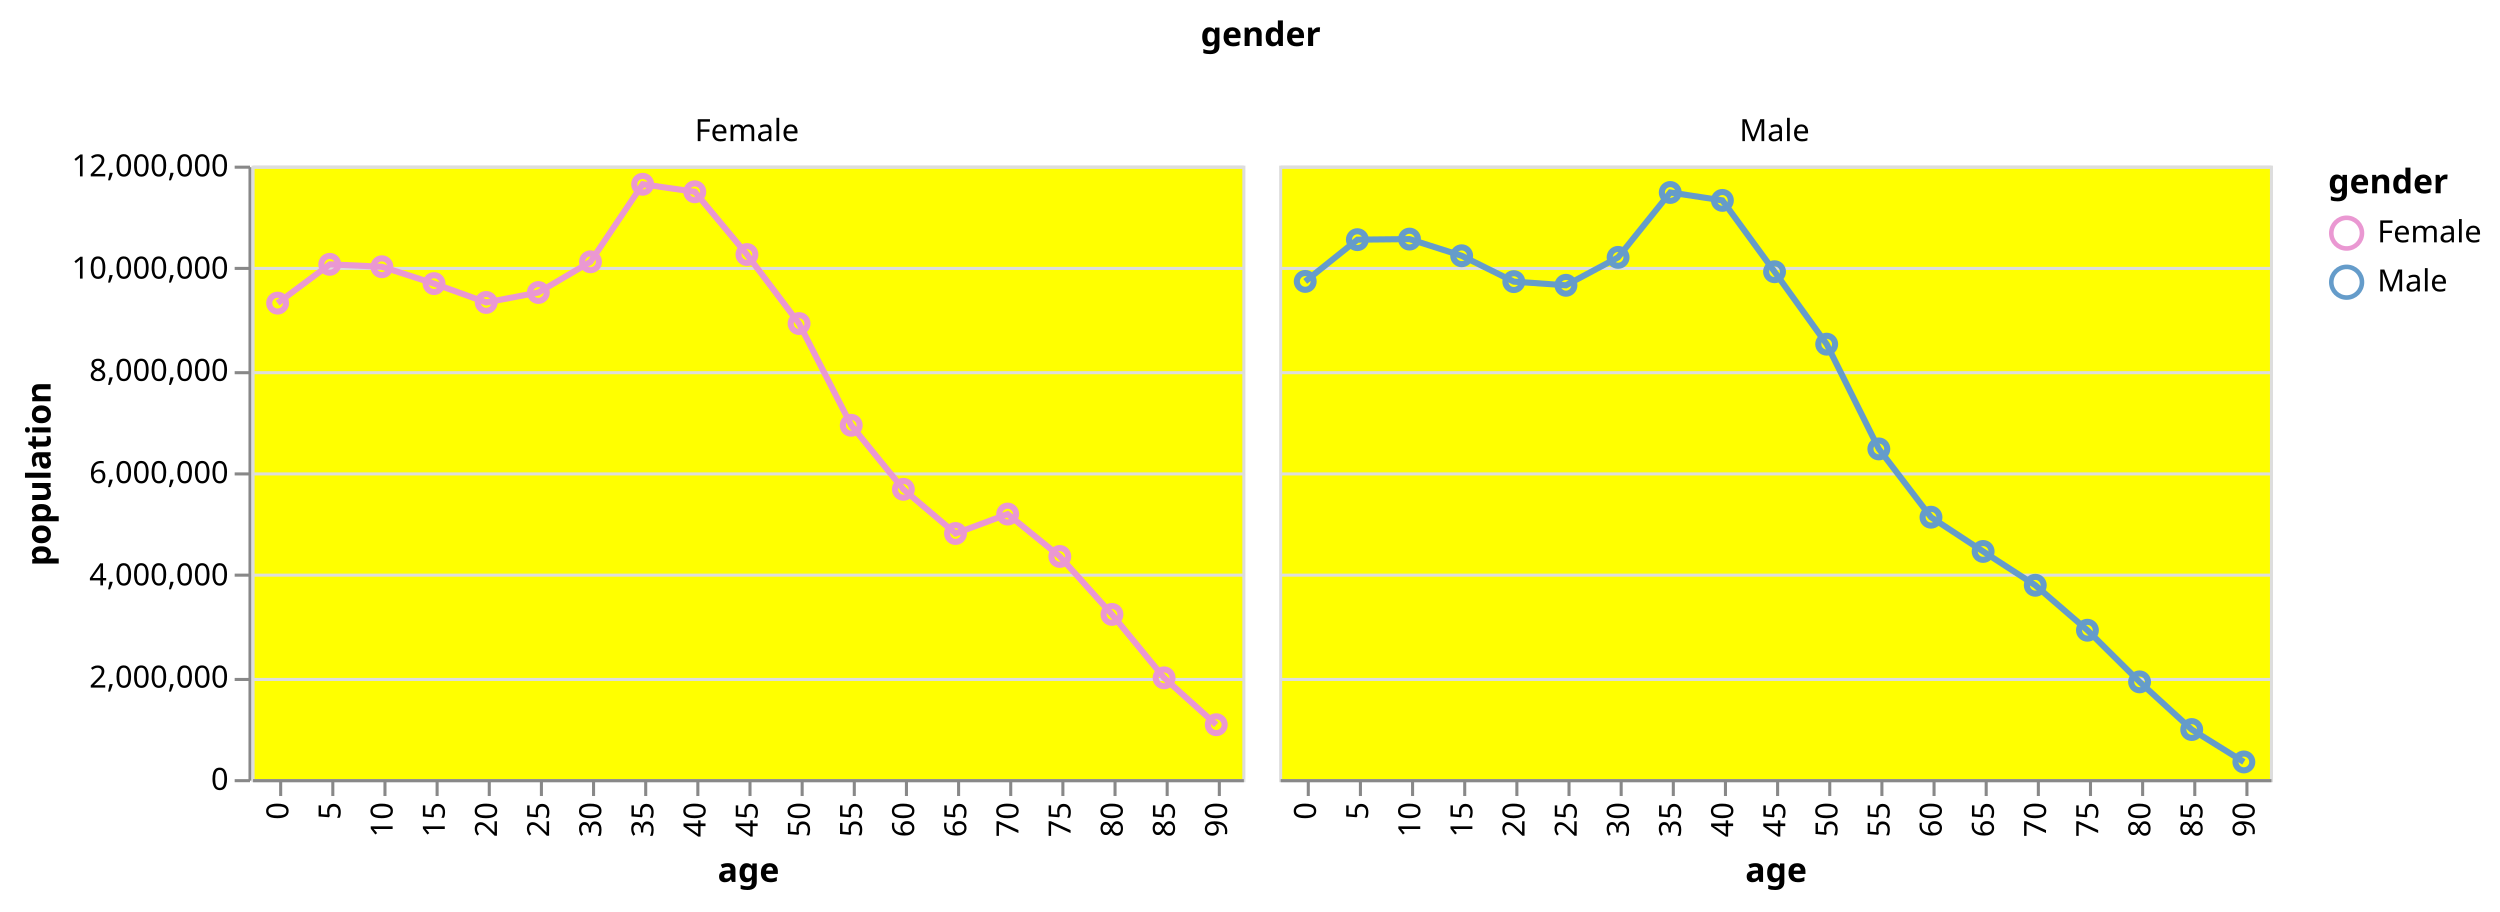
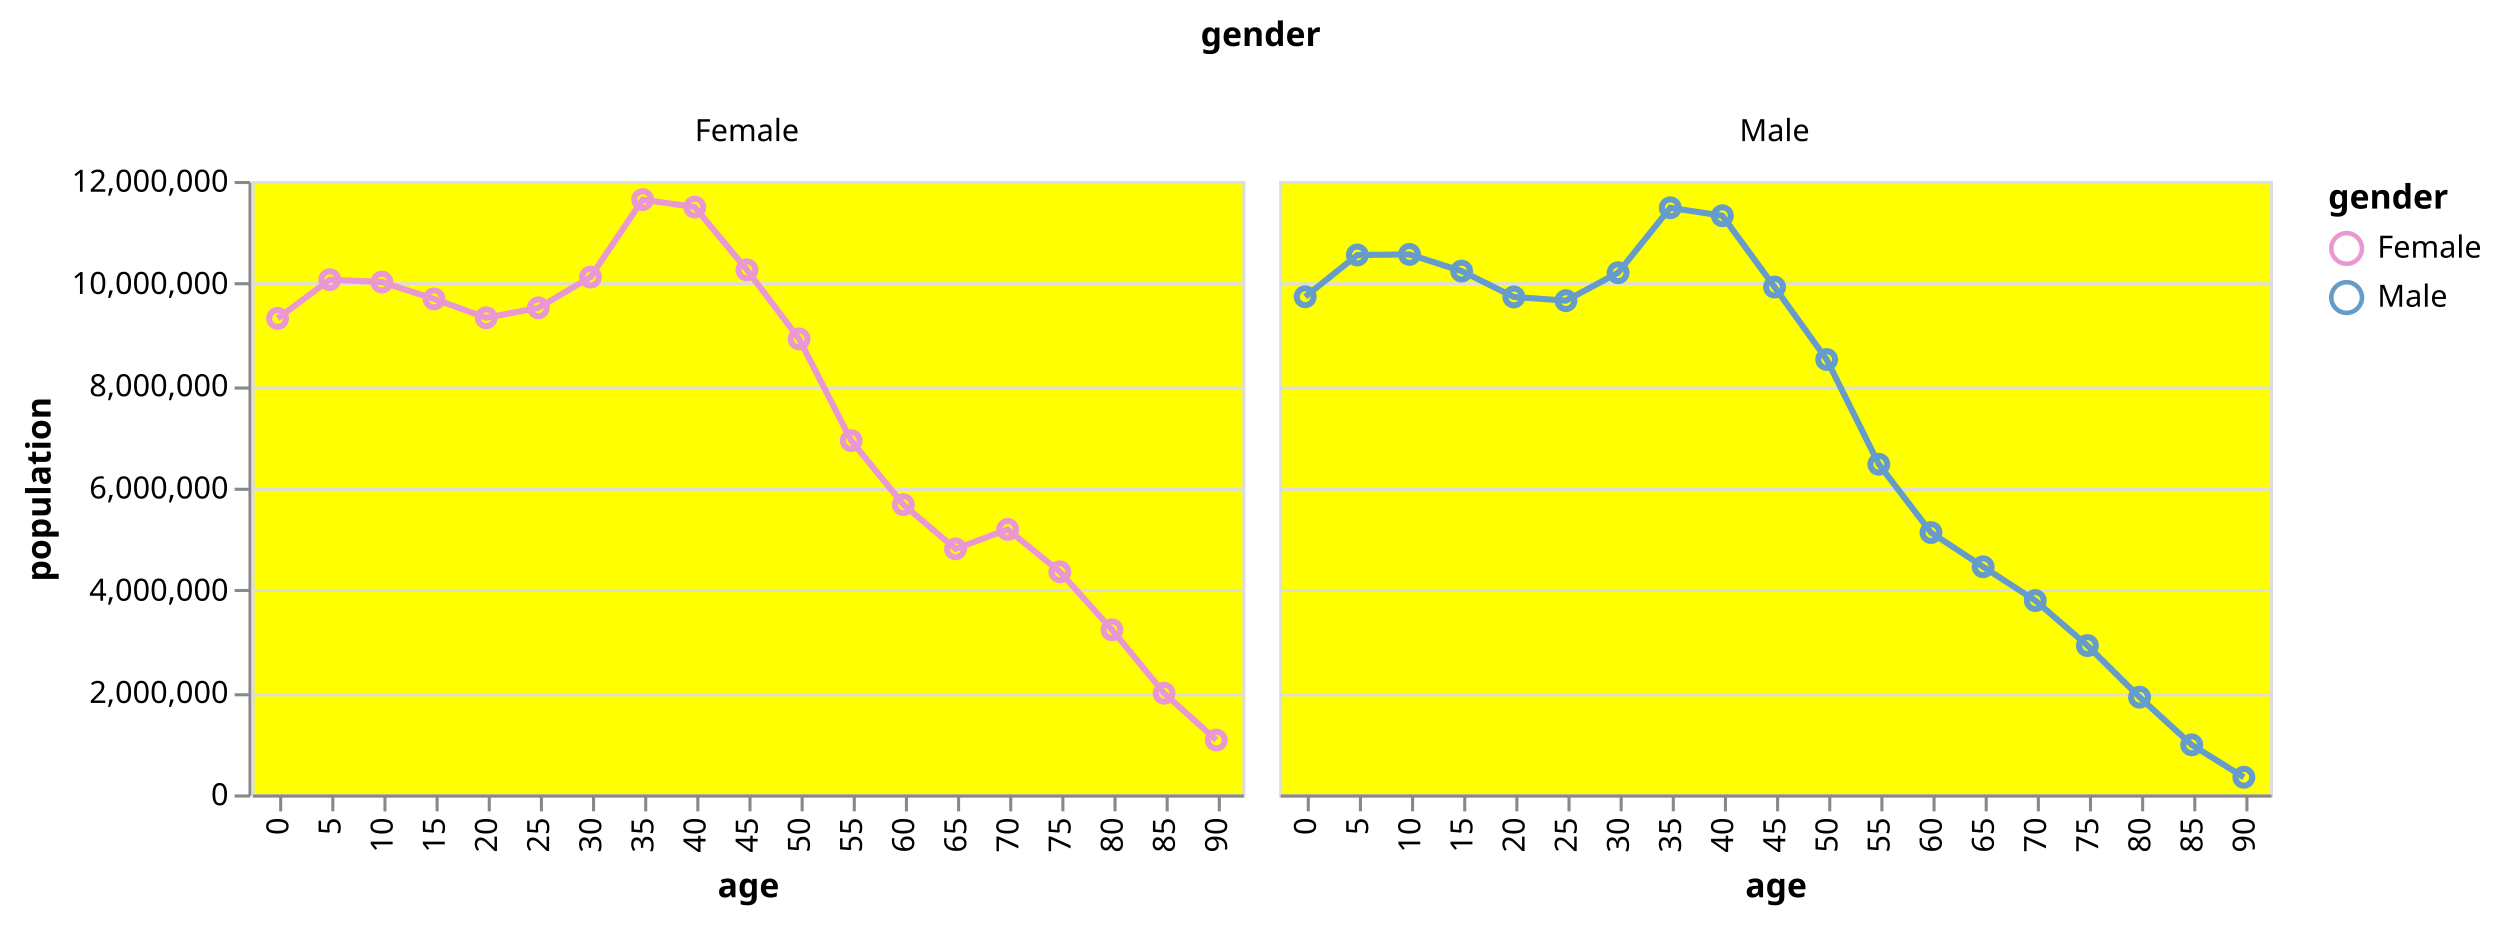
- <svg xmlns="http://www.w3.org/2000/svg" class="marks" width="815" height="297" viewBox="0 0 815 297" version="1.1">
-   <g transform="translate(82,54)">
+ <svg xmlns="http://www.w3.org/2000/svg" class="marks" width="815" height="302" viewBox="0 0 815 302" version="1.1">
+   <g transform="translate(82,59)">
    <g class="mark-group role-frame root">
      <g transform="translate(0,0)">
        <path class="background" d="M0,0h0v0h0Z" style="fill: none;" />
        <g>
          <g class="mark-group role-column-title column-title">
-             <g transform="translate(329,-27)">
+             <g transform="translate(329,-32)">
              <path class="background" d="M0,0h0v0h0Z" style="fill: none;" />
              <g>
                <g class="mark-text role-title" style="pointer-events: none;">
                  <text text-anchor="middle" transform="translate(0,-12)" style="font-family: sans-serif; font-size: 11px; font-weight: bold; fill: #000; opacity: 1;">gender</text>
                </g>
              </g>
            </g>
          </g>
          <g class="mark-group role-row-header row_header">
            <g transform="translate(-1,0)">
              <path class="background" d="M0,0h0v200h0Z" style="fill: none;" />
              <g>
                <g class="mark-group role-axis">
                  <g transform="translate(0.5,0.5)">
                    <path class="background" d="M0,0h0v0h0Z" style="pointer-events: none; fill: none;" />
                    <g>
                      <g class="mark-rule role-axis-tick" style="pointer-events: none;">
                        <line transform="translate(0,200)" x2="-5" y2="0" style="fill: none; stroke: #888; stroke-width: 1; opacity: 1;" />
                        <line transform="translate(0,167)" x2="-5" y2="0" style="fill: none; stroke: #888; stroke-width: 1; opacity: 1;" />
                        <line transform="translate(0,133)" x2="-5" y2="0" style="fill: none; stroke: #888; stroke-width: 1; opacity: 1;" />
                        <line transform="translate(0,100)" x2="-5" y2="0" style="fill: none; stroke: #888; stroke-width: 1; opacity: 1;" />
                        <line transform="translate(0,67)" x2="-5" y2="0" style="fill: none; stroke: #888; stroke-width: 1; opacity: 1;" />
                        <line transform="translate(0,33)" x2="-5" y2="0" style="fill: none; stroke: #888; stroke-width: 1; opacity: 1;" />
                        <line transform="translate(0,0)" x2="-5" y2="0" style="fill: none; stroke: #888; stroke-width: 1; opacity: 1;" />
                      </g>
                      <g class="mark-text role-axis-label" style="pointer-events: none;">
                        <text text-anchor="end" transform="translate(-7,203)" style="font-family: sans-serif; font-size: 10px; fill: #000; opacity: 1;">0</text>
                        <text text-anchor="end" transform="translate(-7,169.6667)" style="font-family: sans-serif; font-size: 10px; fill: #000; opacity: 1;">2,000,000</text>
                        <text text-anchor="end" transform="translate(-7,136.3333)" style="font-family: sans-serif; font-size: 10px; fill: #000; opacity: 1;">4,000,000</text>
                        <text text-anchor="end" transform="translate(-7,103)" style="font-family: sans-serif; font-size: 10px; fill: #000; opacity: 1;">6,000,000</text>
                        <text text-anchor="end" transform="translate(-7,69.66667)" style="font-family: sans-serif; font-size: 10px; fill: #000; opacity: 1;">8,000,000</text>
                        <text text-anchor="end" transform="translate(-7,36.33333)" style="font-family: sans-serif; font-size: 10px; fill: #000; opacity: 1;">10,000,000</text>
                        <text text-anchor="end" transform="translate(-7,3)" style="font-family: sans-serif; font-size: 10px; fill: #000; opacity: 1;">12,000,000</text>
                      </g>
                      <g class="mark-rule role-axis-domain" style="pointer-events: none;">
                        <line transform="translate(0,200)" x2="0" y2="-200" style="fill: none; stroke: #888; stroke-width: 1; opacity: 1;" />
                      </g>
                      <g class="mark-text role-axis-title" style="pointer-events: none;">
                        <text text-anchor="middle" transform="translate(-63,100) rotate(-90) translate(0,-2)" style="font-family: sans-serif; font-size: 11px; font-weight: bold; fill: #000; opacity: 1;">population</text>
                      </g>
                    </g>
                  </g>
                </g>
              </g>
            </g>
          </g>
          <g class="mark-group role-column-header column_header">
            <g transform="translate(0,-1)">
              <path class="background" d="M0,0h323v0h-323Z" style="fill: none;" />
              <g>
                <g class="mark-text role-title" style="pointer-events: none;">
-                   <text text-anchor="middle" transform="translate(161.5,-7)" style="font-family: sans-serif; font-size: 10px; fill: #000; opacity: 1;">Female</text>
+                   <text text-anchor="middle" transform="translate(161.5,-12)" style="font-family: sans-serif; font-size: 10px; fill: #000; opacity: 1;">Female</text>
                </g>
              </g>
            </g>
            <g transform="translate(335,-1)">
              <path class="background" d="M0,0h323v0h-323Z" style="fill: none;" />
              <g>
                <g class="mark-text role-title" style="pointer-events: none;">
-                   <text text-anchor="middle" transform="translate(161.5,-7)" style="font-family: sans-serif; font-size: 10px; fill: #000; opacity: 1;">Male</text>
+                   <text text-anchor="middle" transform="translate(161.5,-12)" style="font-family: sans-serif; font-size: 10px; fill: #000; opacity: 1;">Male</text>
                </g>
              </g>
            </g>
          </g>
          <g class="mark-group role-scope cell">
            <g transform="translate(0,0)">
              <path class="background" d="M0.5,0.5h323v200h-323Z" style="fill: yellow; stroke: #ddd;" />
              <g>
                <g class="mark-group role-axis">
                  <g transform="translate(0.5,0.5)">
                    <path class="background" d="M0,0h0v0h0Z" style="pointer-events: none; fill: none;" />
                    <g>
                      <g class="mark-rule role-axis-grid" style="pointer-events: none;">
                        <line transform="translate(0,200)" x2="323" y2="0" style="fill: none; stroke: #ddd; stroke-width: 1; opacity: 1;" />
                        <line transform="translate(0,167)" x2="323" y2="0" style="fill: none; stroke: #ddd; stroke-width: 1; opacity: 1;" />
                        <line transform="translate(0,133)" x2="323" y2="0" style="fill: none; stroke: #ddd; stroke-width: 1; opacity: 1;" />
                        <line transform="translate(0,100)" x2="323" y2="0" style="fill: none; stroke: #ddd; stroke-width: 1; opacity: 1;" />
                        <line transform="translate(0,67)" x2="323" y2="0" style="fill: none; stroke: #ddd; stroke-width: 1; opacity: 1;" />
                        <line transform="translate(0,33)" x2="323" y2="0" style="fill: none; stroke: #ddd; stroke-width: 1; opacity: 1;" />
                        <line transform="translate(0,0)" x2="323" y2="0" style="fill: none; stroke: #ddd; stroke-width: 1; opacity: 1;" />
                      </g>
                    </g>
                  </g>
                </g>
                <g class="mark-group role-scope child_layer_0_pathgroup">
                  <g transform="translate(0,0)">
                    <path class="background" d="M0,0h323v200h-323Z" style="fill: none;" />
                    <g>
                      <g class="mark-line role-mark child_layer_0_marks">
                        <path d="M314.5,182.257L297.5,166.981L280.5,146.302L263.5,127.406L246.5,113.586L229.5,119.92L212.5,105.517L195.5,84.646L178.5,51.481L161.5,28.979L144.5,8.524L127.5,6.073L110.5,31.345L93.5,41.358L76.5,44.596L59.5,38.456L42.5,32.958L25.5,32.174L8.5,44.821" style="fill: none; stroke: #EA98D2; stroke-width: 2;" />
                      </g>
                    </g>
                  </g>
                </g>
                <g class="mark-symbol role-mark child_layer_1_marks">
                  <path transform="translate(8.5,44.82143)" d="M2.739,0A2.739,2.739,0,1,1,-2.739,0A2.739,2.739,0,1,1,2.739,0" style="fill: none; stroke: #EA98D2; stroke-width: 2;" />
                  <path transform="translate(25.5,32.17393)" d="M2.739,0A2.739,2.739,0,1,1,-2.739,0A2.739,2.739,0,1,1,2.739,0" style="fill: none; stroke: #EA98D2; stroke-width: 2;" />
                  <path transform="translate(42.5,32.95793)" d="M2.739,0A2.739,2.739,0,1,1,-2.739,0A2.739,2.739,0,1,1,2.739,0" style="fill: none; stroke: #EA98D2; stroke-width: 2;" />
                  <path transform="translate(59.5,38.45552)" d="M2.739,0A2.739,2.739,0,1,1,-2.739,0A2.739,2.739,0,1,1,2.739,0" style="fill: none; stroke: #EA98D2; stroke-width: 2;" />
                  <path transform="translate(76.5,44.59593)" d="M2.739,0A2.739,2.739,0,1,1,-2.739,0A2.739,2.739,0,1,1,2.739,0" style="fill: none; stroke: #EA98D2; stroke-width: 2;" />
                  <path transform="translate(93.5,41.35822)" d="M2.739,0A2.739,2.739,0,1,1,-2.739,0A2.739,2.739,0,1,1,2.739,0" style="fill: none; stroke: #EA98D2; stroke-width: 2;" />
                  <path transform="translate(110.5,31.34507)" d="M2.739,0A2.739,2.739,0,1,1,-2.739,0A2.739,2.739,0,1,1,2.739,0" style="fill: none; stroke: #EA98D2; stroke-width: 2;" />
                  <path transform="translate(127.5,6.07255)" d="M2.739,0A2.739,2.739,0,1,1,-2.739,0A2.739,2.739,0,1,1,2.739,0" style="fill: none; stroke: #EA98D2; stroke-width: 2;" />
                  <path transform="translate(144.5,8.5237)" d="M2.739,0A2.739,2.739,0,1,1,-2.739,0A2.739,2.739,0,1,1,2.739,0" style="fill: none; stroke: #EA98D2; stroke-width: 2;" />
                  <path transform="translate(161.5,28.97912)" d="M2.739,0A2.739,2.739,0,1,1,-2.739,0A2.739,2.739,0,1,1,2.739,0" style="fill: none; stroke: #EA98D2; stroke-width: 2;" />
                  <path transform="translate(178.5,51.48112)" d="M2.739,0A2.739,2.739,0,1,1,-2.739,0A2.739,2.739,0,1,1,2.739,0" style="fill: none; stroke: #EA98D2; stroke-width: 2;" />
                  <path transform="translate(195.5,84.64553)" d="M2.739,0A2.739,2.739,0,1,1,-2.739,0A2.739,2.739,0,1,1,2.739,0" style="fill: none; stroke: #EA98D2; stroke-width: 2;" />
                  <path transform="translate(212.5,105.5173)" d="M2.739,0A2.739,2.739,0,1,1,-2.739,0A2.739,2.739,0,1,1,2.739,0" style="fill: none; stroke: #EA98D2; stroke-width: 2;" />
                  <path transform="translate(229.5,119.9203)" d="M2.739,0A2.739,2.739,0,1,1,-2.739,0A2.739,2.739,0,1,1,2.739,0" style="fill: none; stroke: #EA98D2; stroke-width: 2;" />
                  <path transform="translate(246.5,113.5857)" d="M2.739,0A2.739,2.739,0,1,1,-2.739,0A2.739,2.739,0,1,1,2.739,0" style="fill: none; stroke: #EA98D2; stroke-width: 2;" />
                  <path transform="translate(263.5,127.4059)" d="M2.739,0A2.739,2.739,0,1,1,-2.739,0A2.739,2.739,0,1,1,2.739,0" style="fill: none; stroke: #EA98D2; stroke-width: 2;" />
                  <path transform="translate(280.5,146.3017)" d="M2.739,0A2.739,2.739,0,1,1,-2.739,0A2.739,2.739,0,1,1,2.739,0" style="fill: none; stroke: #EA98D2; stroke-width: 2;" />
                  <path transform="translate(297.5,166.9807)" d="M2.739,0A2.739,2.739,0,1,1,-2.739,0A2.739,2.739,0,1,1,2.739,0" style="fill: none; stroke: #EA98D2; stroke-width: 2;" />
                  <path transform="translate(314.5,182.257)" d="M2.739,0A2.739,2.739,0,1,1,-2.739,0A2.739,2.739,0,1,1,2.739,0" style="fill: none; stroke: #EA98D2; stroke-width: 2;" />
                </g>
                <g class="mark-group role-axis">
                  <g transform="translate(0.5,200.5)">
                    <path class="background" d="M0,0h0v0h0Z" style="pointer-events: none; fill: none;" />
                    <g>
                      <g class="mark-rule role-axis-tick" style="pointer-events: none;">
                        <line transform="translate(9,0)" x2="0" y2="5" style="fill: none; stroke: #888; stroke-width: 1; opacity: 1;" />
                        <line transform="translate(26,0)" x2="0" y2="5" style="fill: none; stroke: #888; stroke-width: 1; opacity: 1;" />
                        <line transform="translate(43,0)" x2="0" y2="5" style="fill: none; stroke: #888; stroke-width: 1; opacity: 1;" />
                        <line transform="translate(60,0)" x2="0" y2="5" style="fill: none; stroke: #888; stroke-width: 1; opacity: 1;" />
                        <line transform="translate(77,0)" x2="0" y2="5" style="fill: none; stroke: #888; stroke-width: 1; opacity: 1;" />
                        <line transform="translate(94,0)" x2="0" y2="5" style="fill: none; stroke: #888; stroke-width: 1; opacity: 1;" />
                        <line transform="translate(111,0)" x2="0" y2="5" style="fill: none; stroke: #888; stroke-width: 1; opacity: 1;" />
                        <line transform="translate(128,0)" x2="0" y2="5" style="fill: none; stroke: #888; stroke-width: 1; opacity: 1;" />
                        <line transform="translate(145,0)" x2="0" y2="5" style="fill: none; stroke: #888; stroke-width: 1; opacity: 1;" />
                        <line transform="translate(162,0)" x2="0" y2="5" style="fill: none; stroke: #888; stroke-width: 1; opacity: 1;" />
                        <line transform="translate(179,0)" x2="0" y2="5" style="fill: none; stroke: #888; stroke-width: 1; opacity: 1;" />
                        <line transform="translate(196,0)" x2="0" y2="5" style="fill: none; stroke: #888; stroke-width: 1; opacity: 1;" />
                        <line transform="translate(213,0)" x2="0" y2="5" style="fill: none; stroke: #888; stroke-width: 1; opacity: 1;" />
                        <line transform="translate(230,0)" x2="0" y2="5" style="fill: none; stroke: #888; stroke-width: 1; opacity: 1;" />
                        <line transform="translate(247,0)" x2="0" y2="5" style="fill: none; stroke: #888; stroke-width: 1; opacity: 1;" />
                        <line transform="translate(264,0)" x2="0" y2="5" style="fill: none; stroke: #888; stroke-width: 1; opacity: 1;" />
                        <line transform="translate(281,0)" x2="0" y2="5" style="fill: none; stroke: #888; stroke-width: 1; opacity: 1;" />
                        <line transform="translate(298,0)" x2="0" y2="5" style="fill: none; stroke: #888; stroke-width: 1; opacity: 1;" />
                        <line transform="translate(315,0)" x2="0" y2="5" style="fill: none; stroke: #888; stroke-width: 1; opacity: 1;" />
                      </g>
                      <g class="mark-text role-axis-label" style="pointer-events: none;">
                        <text text-anchor="end" transform="translate(8.5,7) rotate(270) translate(0,3)" style="font-family: sans-serif; font-size: 10px; fill: #000; opacity: 1;">0</text>
                        <text text-anchor="end" transform="translate(25.5,7) rotate(270) translate(0,3)" style="font-family: sans-serif; font-size: 10px; fill: #000; opacity: 1;">5</text>
                        <text text-anchor="end" transform="translate(42.5,7) rotate(270) translate(0,3)" style="font-family: sans-serif; font-size: 10px; fill: #000; opacity: 1;">10</text>
                        <text text-anchor="end" transform="translate(59.5,7) rotate(270) translate(0,3)" style="font-family: sans-serif; font-size: 10px; fill: #000; opacity: 1;">15</text>
                        <text text-anchor="end" transform="translate(76.5,7) rotate(270) translate(0,3)" style="font-family: sans-serif; font-size: 10px; fill: #000; opacity: 1;">20</text>
                        <text text-anchor="end" transform="translate(93.5,7) rotate(270) translate(0,3)" style="font-family: sans-serif; font-size: 10px; fill: #000; opacity: 1;">25</text>
                        <text text-anchor="end" transform="translate(110.5,7) rotate(270) translate(0,3)" style="font-family: sans-serif; font-size: 10px; fill: #000; opacity: 1;">30</text>
                        <text text-anchor="end" transform="translate(127.5,7) rotate(270) translate(0,3)" style="font-family: sans-serif; font-size: 10px; fill: #000; opacity: 1;">35</text>
                        <text text-anchor="end" transform="translate(144.5,7) rotate(270) translate(0,3)" style="font-family: sans-serif; font-size: 10px; fill: #000; opacity: 1;">40</text>
                        <text text-anchor="end" transform="translate(161.5,7) rotate(270) translate(0,3)" style="font-family: sans-serif; font-size: 10px; fill: #000; opacity: 1;">45</text>
                        <text text-anchor="end" transform="translate(178.5,7) rotate(270) translate(0,3)" style="font-family: sans-serif; font-size: 10px; fill: #000; opacity: 1;">50</text>
                        <text text-anchor="end" transform="translate(195.5,7) rotate(270) translate(0,3)" style="font-family: sans-serif; font-size: 10px; fill: #000; opacity: 1;">55</text>
                        <text text-anchor="end" transform="translate(212.5,7) rotate(270) translate(0,3)" style="font-family: sans-serif; font-size: 10px; fill: #000; opacity: 1;">60</text>
                        <text text-anchor="end" transform="translate(229.5,7) rotate(270) translate(0,3)" style="font-family: sans-serif; font-size: 10px; fill: #000; opacity: 1;">65</text>
                        <text text-anchor="end" transform="translate(246.5,7) rotate(270) translate(0,3)" style="font-family: sans-serif; font-size: 10px; fill: #000; opacity: 1;">70</text>
                        <text text-anchor="end" transform="translate(263.5,7) rotate(270) translate(0,3)" style="font-family: sans-serif; font-size: 10px; fill: #000; opacity: 1;">75</text>
                        <text text-anchor="end" transform="translate(280.5,7) rotate(270) translate(0,3)" style="font-family: sans-serif; font-size: 10px; fill: #000; opacity: 1;">80</text>
                        <text text-anchor="end" transform="translate(297.5,7) rotate(270) translate(0,3)" style="font-family: sans-serif; font-size: 10px; fill: #000; opacity: 1;">85</text>
                        <text text-anchor="end" transform="translate(314.5,7) rotate(270) translate(0,3)" style="font-family: sans-serif; font-size: 10px; fill: #000; opacity: 1;">90</text>
                      </g>
                      <g class="mark-rule role-axis-domain" style="pointer-events: none;">
                        <line transform="translate(0,0)" x2="323" y2="0" style="fill: none; stroke: #888; stroke-width: 1; opacity: 1;" />
                      </g>
                      <g class="mark-text role-axis-title" style="pointer-events: none;">
                        <text text-anchor="middle" transform="translate(161.5,33)" style="font-family: sans-serif; font-size: 11px; font-weight: bold; fill: #000; opacity: 1;">age</text>
                      </g>
                    </g>
                  </g>
                </g>
              </g>
            </g>
            <g transform="translate(335,0)">
              <path class="background" d="M0.5,0.5h323v200h-323Z" style="fill: yellow; stroke: #ddd;" />
              <g>
                <g class="mark-group role-axis">
                  <g transform="translate(0.5,0.5)">
                    <path class="background" d="M0,0h0v0h0Z" style="pointer-events: none; fill: none;" />
                    <g>
                      <g class="mark-rule role-axis-grid" style="pointer-events: none;">
                        <line transform="translate(0,200)" x2="323" y2="0" style="fill: none; stroke: #ddd; stroke-width: 1; opacity: 1;" />
                        <line transform="translate(0,167)" x2="323" y2="0" style="fill: none; stroke: #ddd; stroke-width: 1; opacity: 1;" />
                        <line transform="translate(0,133)" x2="323" y2="0" style="fill: none; stroke: #ddd; stroke-width: 1; opacity: 1;" />
                        <line transform="translate(0,100)" x2="323" y2="0" style="fill: none; stroke: #ddd; stroke-width: 1; opacity: 1;" />
                        <line transform="translate(0,67)" x2="323" y2="0" style="fill: none; stroke: #ddd; stroke-width: 1; opacity: 1;" />
                        <line transform="translate(0,33)" x2="323" y2="0" style="fill: none; stroke: #ddd; stroke-width: 1; opacity: 1;" />
                        <line transform="translate(0,0)" x2="323" y2="0" style="fill: none; stroke: #ddd; stroke-width: 1; opacity: 1;" />
                      </g>
                    </g>
                  </g>
                </g>
                <g class="mark-group role-scope child_layer_0_pathgroup">
                  <g transform="translate(0,0)">
                    <path class="background" d="M0,0h323v200h-323Z" style="fill: none;" />
                    <g>
                      <g class="mark-line role-mark child_layer_0_marks">
                        <path d="M314.5,194.395L297.5,183.827L280.5,168.289L263.5,151.456L246.5,136.798L229.5,125.773L212.5,114.61L195.5,92.349L178.5,58.201L161.5,34.583L144.5,11.329L127.5,8.747L110.5,29.902L93.5,39.008L76.5,37.811L59.5,29.376L42.5,23.946L25.5,24.131L8.5,37.744" style="fill: none; stroke: #659CCA; stroke-width: 2;" />
                      </g>
                    </g>
                  </g>
                </g>
                <g class="mark-symbol role-mark child_layer_1_marks">
                  <path transform="translate(8.5,37.74367)" d="M2.739,0A2.739,2.739,0,1,1,-2.739,0A2.739,2.739,0,1,1,2.739,0" style="fill: none; stroke: #659CCA; stroke-width: 2;" />
                  <path transform="translate(25.5,24.1309)" d="M2.739,0A2.739,2.739,0,1,1,-2.739,0A2.739,2.739,0,1,1,2.739,0" style="fill: none; stroke: #659CCA; stroke-width: 2;" />
                  <path transform="translate(42.5,23.94612)" d="M2.739,0A2.739,2.739,0,1,1,-2.739,0A2.739,2.739,0,1,1,2.739,0" style="fill: none; stroke: #659CCA; stroke-width: 2;" />
                  <path transform="translate(59.5,29.37635)" d="M2.739,0A2.739,2.739,0,1,1,-2.739,0A2.739,2.739,0,1,1,2.739,0" style="fill: none; stroke: #659CCA; stroke-width: 2;" />
                  <path transform="translate(76.5,37.81142)" d="M2.739,0A2.739,2.739,0,1,1,-2.739,0A2.739,2.739,0,1,1,2.739,0" style="fill: none; stroke: #659CCA; stroke-width: 2;" />
                  <path transform="translate(93.5,39.00845)" d="M2.739,0A2.739,2.739,0,1,1,-2.739,0A2.739,2.739,0,1,1,2.739,0" style="fill: none; stroke: #659CCA; stroke-width: 2;" />
                  <path transform="translate(110.5,29.90202)" d="M2.739,0A2.739,2.739,0,1,1,-2.739,0A2.739,2.739,0,1,1,2.739,0" style="fill: none; stroke: #659CCA; stroke-width: 2;" />
                  <path transform="translate(127.5,8.746967)" d="M2.739,0A2.739,2.739,0,1,1,-2.739,0A2.739,2.739,0,1,1,2.739,0" style="fill: none; stroke: #659CCA; stroke-width: 2;" />
                  <path transform="translate(144.5,11.32913)" d="M2.739,0A2.739,2.739,0,1,1,-2.739,0A2.739,2.739,0,1,1,2.739,0" style="fill: none; stroke: #659CCA; stroke-width: 2;" />
                  <path transform="translate(161.5,34.58323)" d="M2.739,0A2.739,2.739,0,1,1,-2.739,0A2.739,2.739,0,1,1,2.739,0" style="fill: none; stroke: #659CCA; stroke-width: 2;" />
                  <path transform="translate(178.5,58.2011)" d="M2.739,0A2.739,2.739,0,1,1,-2.739,0A2.739,2.739,0,1,1,2.739,0" style="fill: none; stroke: #659CCA; stroke-width: 2;" />
                  <path transform="translate(195.5,92.34863)" d="M2.739,0A2.739,2.739,0,1,1,-2.739,0A2.739,2.739,0,1,1,2.739,0" style="fill: none; stroke: #659CCA; stroke-width: 2;" />
                  <path transform="translate(212.5,114.61)" d="M2.739,0A2.739,2.739,0,1,1,-2.739,0A2.739,2.739,0,1,1,2.739,0" style="fill: none; stroke: #659CCA; stroke-width: 2;" />
                  <path transform="translate(229.5,125.7729)" d="M2.739,0A2.739,2.739,0,1,1,-2.739,0A2.739,2.739,0,1,1,2.739,0" style="fill: none; stroke: #659CCA; stroke-width: 2;" />
                  <path transform="translate(246.5,136.7976)" d="M2.739,0A2.739,2.739,0,1,1,-2.739,0A2.739,2.739,0,1,1,2.739,0" style="fill: none; stroke: #659CCA; stroke-width: 2;" />
                  <path transform="translate(263.5,151.4557)" d="M2.739,0A2.739,2.739,0,1,1,-2.739,0A2.739,2.739,0,1,1,2.739,0" style="fill: none; stroke: #659CCA; stroke-width: 2;" />
                  <path transform="translate(280.5,168.2894)" d="M2.739,0A2.739,2.739,0,1,1,-2.739,0A2.739,2.739,0,1,1,2.739,0" style="fill: none; stroke: #659CCA; stroke-width: 2;" />
                  <path transform="translate(297.5,183.8274)" d="M2.739,0A2.739,2.739,0,1,1,-2.739,0A2.739,2.739,0,1,1,2.739,0" style="fill: none; stroke: #659CCA; stroke-width: 2;" />
                  <path transform="translate(314.5,194.3949)" d="M2.739,0A2.739,2.739,0,1,1,-2.739,0A2.739,2.739,0,1,1,2.739,0" style="fill: none; stroke: #659CCA; stroke-width: 2;" />
                </g>
                <g class="mark-group role-axis">
                  <g transform="translate(0.5,200.5)">
                    <path class="background" d="M0,0h0v0h0Z" style="pointer-events: none; fill: none;" />
                    <g>
                      <g class="mark-rule role-axis-tick" style="pointer-events: none;">
                        <line transform="translate(9,0)" x2="0" y2="5" style="fill: none; stroke: #888; stroke-width: 1; opacity: 1;" />
                        <line transform="translate(26,0)" x2="0" y2="5" style="fill: none; stroke: #888; stroke-width: 1; opacity: 1;" />
                        <line transform="translate(43,0)" x2="0" y2="5" style="fill: none; stroke: #888; stroke-width: 1; opacity: 1;" />
                        <line transform="translate(60,0)" x2="0" y2="5" style="fill: none; stroke: #888; stroke-width: 1; opacity: 1;" />
                        <line transform="translate(77,0)" x2="0" y2="5" style="fill: none; stroke: #888; stroke-width: 1; opacity: 1;" />
                        <line transform="translate(94,0)" x2="0" y2="5" style="fill: none; stroke: #888; stroke-width: 1; opacity: 1;" />
                        <line transform="translate(111,0)" x2="0" y2="5" style="fill: none; stroke: #888; stroke-width: 1; opacity: 1;" />
                        <line transform="translate(128,0)" x2="0" y2="5" style="fill: none; stroke: #888; stroke-width: 1; opacity: 1;" />
                        <line transform="translate(145,0)" x2="0" y2="5" style="fill: none; stroke: #888; stroke-width: 1; opacity: 1;" />
                        <line transform="translate(162,0)" x2="0" y2="5" style="fill: none; stroke: #888; stroke-width: 1; opacity: 1;" />
                        <line transform="translate(179,0)" x2="0" y2="5" style="fill: none; stroke: #888; stroke-width: 1; opacity: 1;" />
                        <line transform="translate(196,0)" x2="0" y2="5" style="fill: none; stroke: #888; stroke-width: 1; opacity: 1;" />
                        <line transform="translate(213,0)" x2="0" y2="5" style="fill: none; stroke: #888; stroke-width: 1; opacity: 1;" />
                        <line transform="translate(230,0)" x2="0" y2="5" style="fill: none; stroke: #888; stroke-width: 1; opacity: 1;" />
                        <line transform="translate(247,0)" x2="0" y2="5" style="fill: none; stroke: #888; stroke-width: 1; opacity: 1;" />
                        <line transform="translate(264,0)" x2="0" y2="5" style="fill: none; stroke: #888; stroke-width: 1; opacity: 1;" />
                        <line transform="translate(281,0)" x2="0" y2="5" style="fill: none; stroke: #888; stroke-width: 1; opacity: 1;" />
                        <line transform="translate(298,0)" x2="0" y2="5" style="fill: none; stroke: #888; stroke-width: 1; opacity: 1;" />
                        <line transform="translate(315,0)" x2="0" y2="5" style="fill: none; stroke: #888; stroke-width: 1; opacity: 1;" />
                      </g>
                      <g class="mark-text role-axis-label" style="pointer-events: none;">
                        <text text-anchor="end" transform="translate(8.5,7) rotate(270) translate(0,3)" style="font-family: sans-serif; font-size: 10px; fill: #000; opacity: 1;">0</text>
                        <text text-anchor="end" transform="translate(25.5,7) rotate(270) translate(0,3)" style="font-family: sans-serif; font-size: 10px; fill: #000; opacity: 1;">5</text>
                        <text text-anchor="end" transform="translate(42.5,7) rotate(270) translate(0,3)" style="font-family: sans-serif; font-size: 10px; fill: #000; opacity: 1;">10</text>
                        <text text-anchor="end" transform="translate(59.5,7) rotate(270) translate(0,3)" style="font-family: sans-serif; font-size: 10px; fill: #000; opacity: 1;">15</text>
                        <text text-anchor="end" transform="translate(76.5,7) rotate(270) translate(0,3)" style="font-family: sans-serif; font-size: 10px; fill: #000; opacity: 1;">20</text>
                        <text text-anchor="end" transform="translate(93.5,7) rotate(270) translate(0,3)" style="font-family: sans-serif; font-size: 10px; fill: #000; opacity: 1;">25</text>
                        <text text-anchor="end" transform="translate(110.5,7) rotate(270) translate(0,3)" style="font-family: sans-serif; font-size: 10px; fill: #000; opacity: 1;">30</text>
                        <text text-anchor="end" transform="translate(127.5,7) rotate(270) translate(0,3)" style="font-family: sans-serif; font-size: 10px; fill: #000; opacity: 1;">35</text>
                        <text text-anchor="end" transform="translate(144.5,7) rotate(270) translate(0,3)" style="font-family: sans-serif; font-size: 10px; fill: #000; opacity: 1;">40</text>
                        <text text-anchor="end" transform="translate(161.5,7) rotate(270) translate(0,3)" style="font-family: sans-serif; font-size: 10px; fill: #000; opacity: 1;">45</text>
                        <text text-anchor="end" transform="translate(178.5,7) rotate(270) translate(0,3)" style="font-family: sans-serif; font-size: 10px; fill: #000; opacity: 1;">50</text>
                        <text text-anchor="end" transform="translate(195.5,7) rotate(270) translate(0,3)" style="font-family: sans-serif; font-size: 10px; fill: #000; opacity: 1;">55</text>
                        <text text-anchor="end" transform="translate(212.5,7) rotate(270) translate(0,3)" style="font-family: sans-serif; font-size: 10px; fill: #000; opacity: 1;">60</text>
                        <text text-anchor="end" transform="translate(229.5,7) rotate(270) translate(0,3)" style="font-family: sans-serif; font-size: 10px; fill: #000; opacity: 1;">65</text>
                        <text text-anchor="end" transform="translate(246.5,7) rotate(270) translate(0,3)" style="font-family: sans-serif; font-size: 10px; fill: #000; opacity: 1;">70</text>
                        <text text-anchor="end" transform="translate(263.5,7) rotate(270) translate(0,3)" style="font-family: sans-serif; font-size: 10px; fill: #000; opacity: 1;">75</text>
                        <text text-anchor="end" transform="translate(280.5,7) rotate(270) translate(0,3)" style="font-family: sans-serif; font-size: 10px; fill: #000; opacity: 1;">80</text>
                        <text text-anchor="end" transform="translate(297.5,7) rotate(270) translate(0,3)" style="font-family: sans-serif; font-size: 10px; fill: #000; opacity: 1;">85</text>
                        <text text-anchor="end" transform="translate(314.5,7) rotate(270) translate(0,3)" style="font-family: sans-serif; font-size: 10px; fill: #000; opacity: 1;">90</text>
                      </g>
                      <g class="mark-rule role-axis-domain" style="pointer-events: none;">
                        <line transform="translate(0,0)" x2="323" y2="0" style="fill: none; stroke: #888; stroke-width: 1; opacity: 1;" />
                      </g>
                      <g class="mark-text role-axis-title" style="pointer-events: none;">
                        <text text-anchor="middle" transform="translate(161.5,33)" style="font-family: sans-serif; font-size: 11px; font-weight: bold; fill: #000; opacity: 1;">age</text>
                      </g>
                    </g>
                  </g>
                </g>
              </g>
            </g>
          </g>
          <g class="mark-group role-legend">
            <g transform="translate(677,0)">
              <path class="background" d="M0,0h51v45h-51Z" style="pointer-events: none; fill: none;" />
              <g>
                <g class="mark-group role-legend-entry">
                  <g transform="translate(0,16)">
                    <path class="background" d="M0,0h0v0h0Z" style="pointer-events: none; fill: none;" />
                    <g>
                      <g class="mark-group role-scope">
                        <g transform="translate(0,0)">
                          <path class="background" d="M0,0h51v12.5h-51Z" style="pointer-events: none; fill: none; opacity: 1;" />
                          <g>
                            <g class="mark-symbol role-legend-symbol" style="pointer-events: none;">
                              <path transform="translate(6,6)" d="M5,0A5,5,0,1,1,-5,0A5,5,0,1,1,5,0" style="fill: none; stroke: #EA98D2; stroke-width: 1.5; opacity: 1;" />
                            </g>
                            <g class="mark-text role-legend-label" style="pointer-events: none;">
                              <text text-anchor="start" transform="translate(16,9)" style="font-family: sans-serif; font-size: 10px; fill: #000; opacity: 1;">Female</text>
                            </g>
                          </g>
                        </g>
                        <g transform="translate(0,16)">
                          <path class="background" d="M0,0h51v12.5h-51Z" style="pointer-events: none; fill: none; opacity: 1;" />
                          <g>
                            <g class="mark-symbol role-legend-symbol" style="pointer-events: none;">
                              <path transform="translate(6,6)" d="M5,0A5,5,0,1,1,-5,0A5,5,0,1,1,5,0" style="fill: none; stroke: #659CCA; stroke-width: 1.5; opacity: 1;" />
                            </g>
                            <g class="mark-text role-legend-label" style="pointer-events: none;">
                              <text text-anchor="start" transform="translate(16,9)" style="font-family: sans-serif; font-size: 10px; fill: #000; opacity: 1;">Male</text>
                            </g>
                          </g>
                        </g>
                      </g>
                    </g>
                  </g>
                </g>
                <g class="mark-text role-legend-title" style="pointer-events: none;">
                  <text text-anchor="start" transform="translate(0,9)" style="font-family: sans-serif; font-size: 11px; font-weight: bold; fill: #000; opacity: 1;">gender</text>
                </g>
              </g>
            </g>
          </g>
        </g>
      </g>
    </g>
  </g>
</svg>
